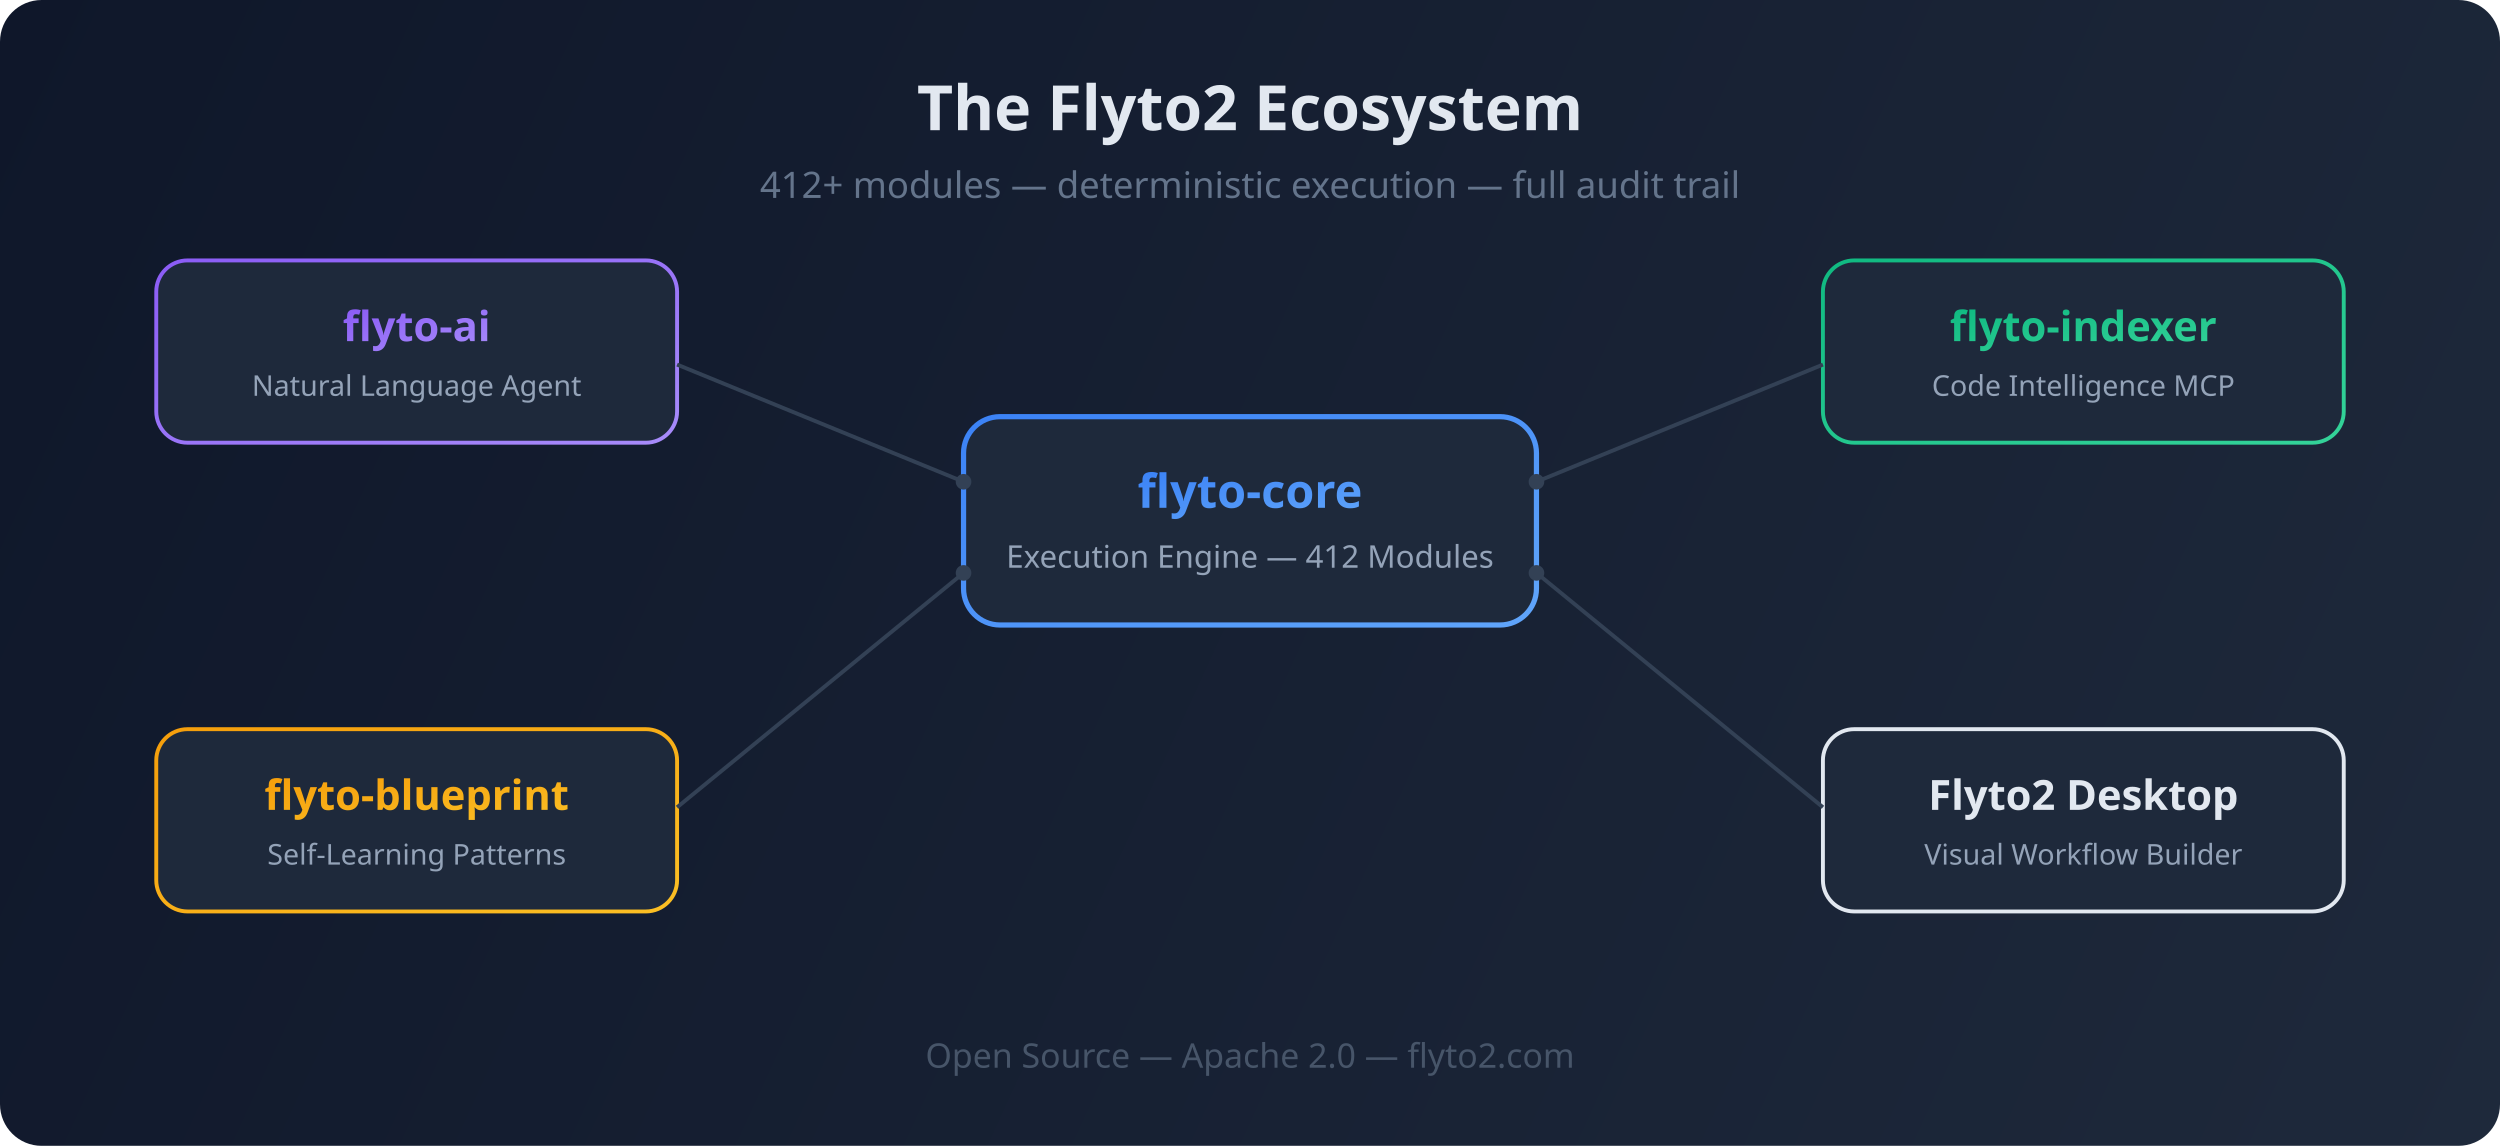
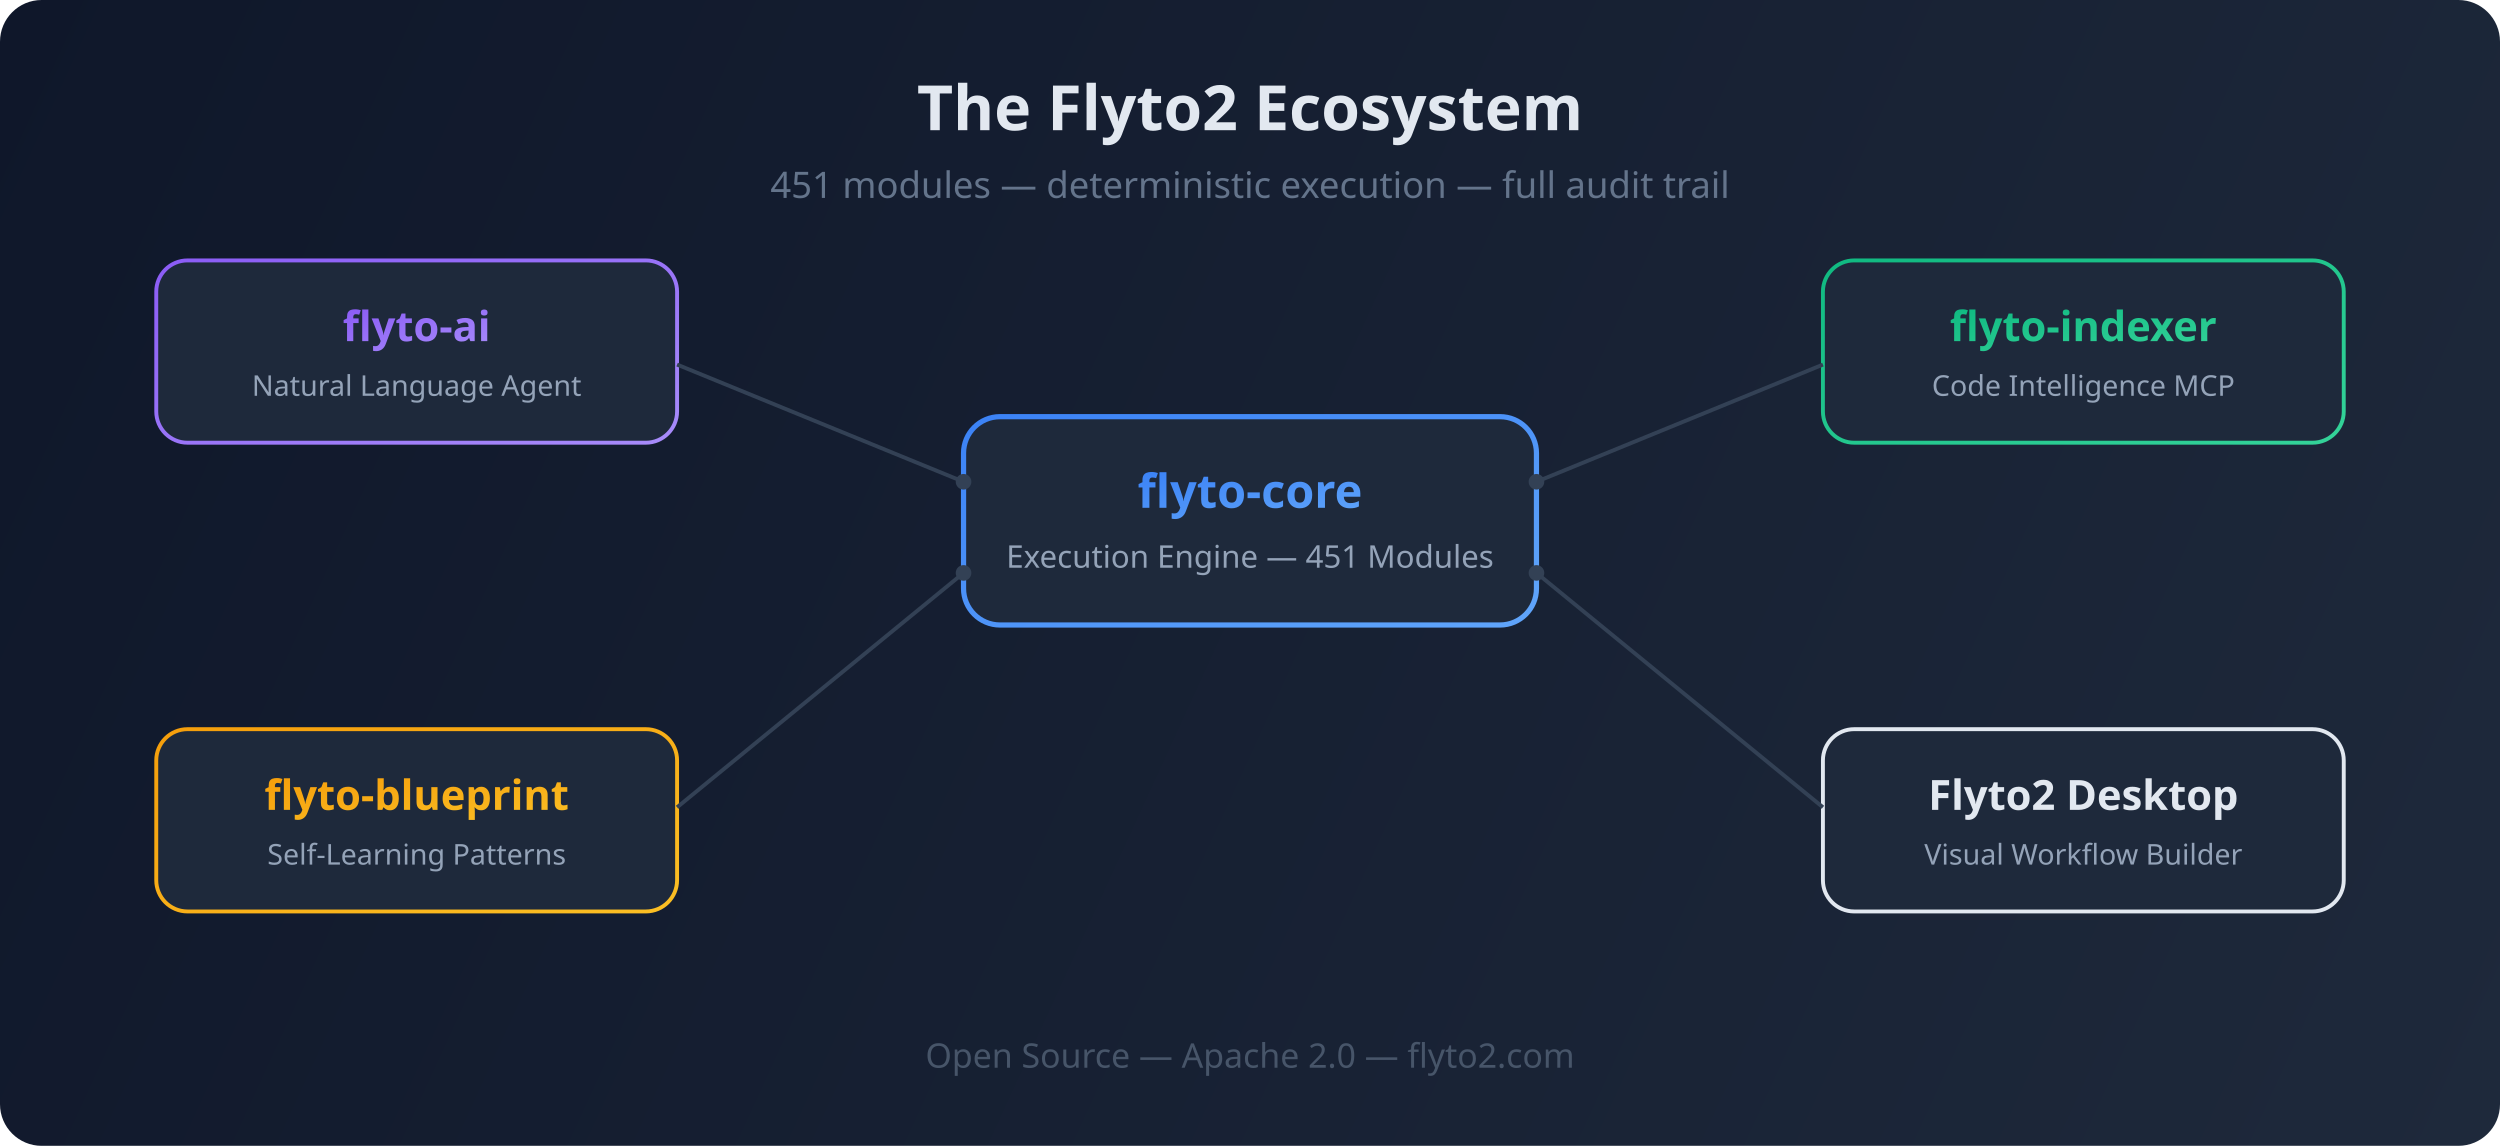
<svg xmlns="http://www.w3.org/2000/svg" viewBox="0 0 960 440" fill="none">
  <defs>
    <linearGradient id="bg" x1="0" y1="0" x2="960" y2="440" gradientUnits="userSpaceOnUse">
      <stop offset="0%" stop-color="#0f172a" />
      <stop offset="100%" stop-color="#1e293b" />
    </linearGradient>
    <linearGradient id="blue" x1="0" y1="0" x2="1" y2="1">
      <stop offset="0%" stop-color="#3b82f6" />
      <stop offset="100%" stop-color="#60a5fa" />
    </linearGradient>
    <linearGradient id="purple" x1="0" y1="0" x2="1" y2="1">
      <stop offset="0%" stop-color="#8b5cf6" />
      <stop offset="100%" stop-color="#a78bfa" />
    </linearGradient>
    <linearGradient id="green" x1="0" y1="0" x2="1" y2="1">
      <stop offset="0%" stop-color="#10b981" />
      <stop offset="100%" stop-color="#34d399" />
    </linearGradient>
    <linearGradient id="amber" x1="0" y1="0" x2="1" y2="1">
      <stop offset="0%" stop-color="#f59e0b" />
      <stop offset="100%" stop-color="#fbbf24" />
    </linearGradient>
  </defs>
  <rect width="960" height="440" rx="16" fill="url(#bg)" />
  <text x="480" y="50" text-anchor="middle" fill="#e2e8f0" font-family="system-ui,sans-serif" font-size="24" font-weight="700">The Flyto2 Ecosystem</text>
-   <text x="480" y="76" text-anchor="middle" fill="#64748b" font-family="system-ui,sans-serif" font-size="14">412+ modules — deterministic execution — full audit trail</text>
+   <text x="480" y="76" text-anchor="middle" fill="#64748b" font-family="system-ui,sans-serif" font-size="14">451 modules — deterministic execution — full audit trail</text>
  <rect x="370" y="160" width="220" height="80" rx="14" fill="#1e293b" stroke="url(#blue)" stroke-width="2" />
  <text x="480" y="195" text-anchor="middle" fill="url(#blue)" font-family="system-ui,sans-serif" font-size="18" font-weight="700">flyto-core</text>
-   <text x="480" y="218" text-anchor="middle" fill="#94a3b8" font-family="system-ui,sans-serif" font-size="12">Execution Engine — 412 Modules</text>
+   <text x="480" y="218" text-anchor="middle" fill="#94a3b8" font-family="system-ui,sans-serif" font-size="12">Execution Engine — 451 Modules</text>
  <rect x="60" y="100" width="200" height="70" rx="12" fill="#1e293b" stroke="url(#purple)" stroke-width="1.5" />
  <text x="160" y="131" text-anchor="middle" fill="url(#purple)" font-family="system-ui,sans-serif" font-size="16" font-weight="600">flyto-ai</text>
  <text x="160" y="152" text-anchor="middle" fill="#94a3b8" font-family="system-ui,sans-serif" font-size="11">Natural Language Agent</text>
  <line x1="260" y1="140" x2="370" y2="185" stroke="#334155" stroke-width="1.5" />
  <circle cx="370" cy="185" r="3" fill="#334155" />
  <rect x="700" y="100" width="200" height="70" rx="12" fill="#1e293b" stroke="url(#green)" stroke-width="1.5" />
  <text x="800" y="131" text-anchor="middle" fill="url(#green)" font-family="system-ui,sans-serif" font-size="16" font-weight="600">flyto-indexer</text>
  <text x="800" y="152" text-anchor="middle" fill="#94a3b8" font-family="system-ui,sans-serif" font-size="11">Code Intelligence MCP</text>
  <line x1="700" y1="140" x2="590" y2="185" stroke="#334155" stroke-width="1.5" />
  <circle cx="590" cy="185" r="3" fill="#334155" />
  <rect x="60" y="280" width="200" height="70" rx="12" fill="#1e293b" stroke="url(#amber)" stroke-width="1.5" />
  <text x="160" y="311" text-anchor="middle" fill="url(#amber)" font-family="system-ui,sans-serif" font-size="16" font-weight="600">flyto-blueprint</text>
  <text x="160" y="332" text-anchor="middle" fill="#94a3b8" font-family="system-ui,sans-serif" font-size="11">Self-Learning Patterns</text>
  <line x1="260" y1="310" x2="370" y2="220" stroke="#334155" stroke-width="1.5" />
  <circle cx="370" cy="220" r="3" fill="#334155" />
  <rect x="700" y="280" width="200" height="70" rx="12" fill="#1e293b" stroke="#e2e8f0" stroke-width="1.5" />
  <text x="800" y="311" text-anchor="middle" fill="#e2e8f0" font-family="system-ui,sans-serif" font-size="16" font-weight="600">Flyto2 Desktop</text>
  <text x="800" y="332" text-anchor="middle" fill="#94a3b8" font-family="system-ui,sans-serif" font-size="11">Visual Workflow Builder</text>
  <line x1="700" y1="310" x2="590" y2="220" stroke="#334155" stroke-width="1.5" />
  <circle cx="590" cy="220" r="3" fill="#334155" />
  <text x="480" y="410" text-anchor="middle" fill="#475569" font-family="system-ui,sans-serif" font-size="13">Open Source — Apache 2.0 — flyto2.com</text>
</svg>
